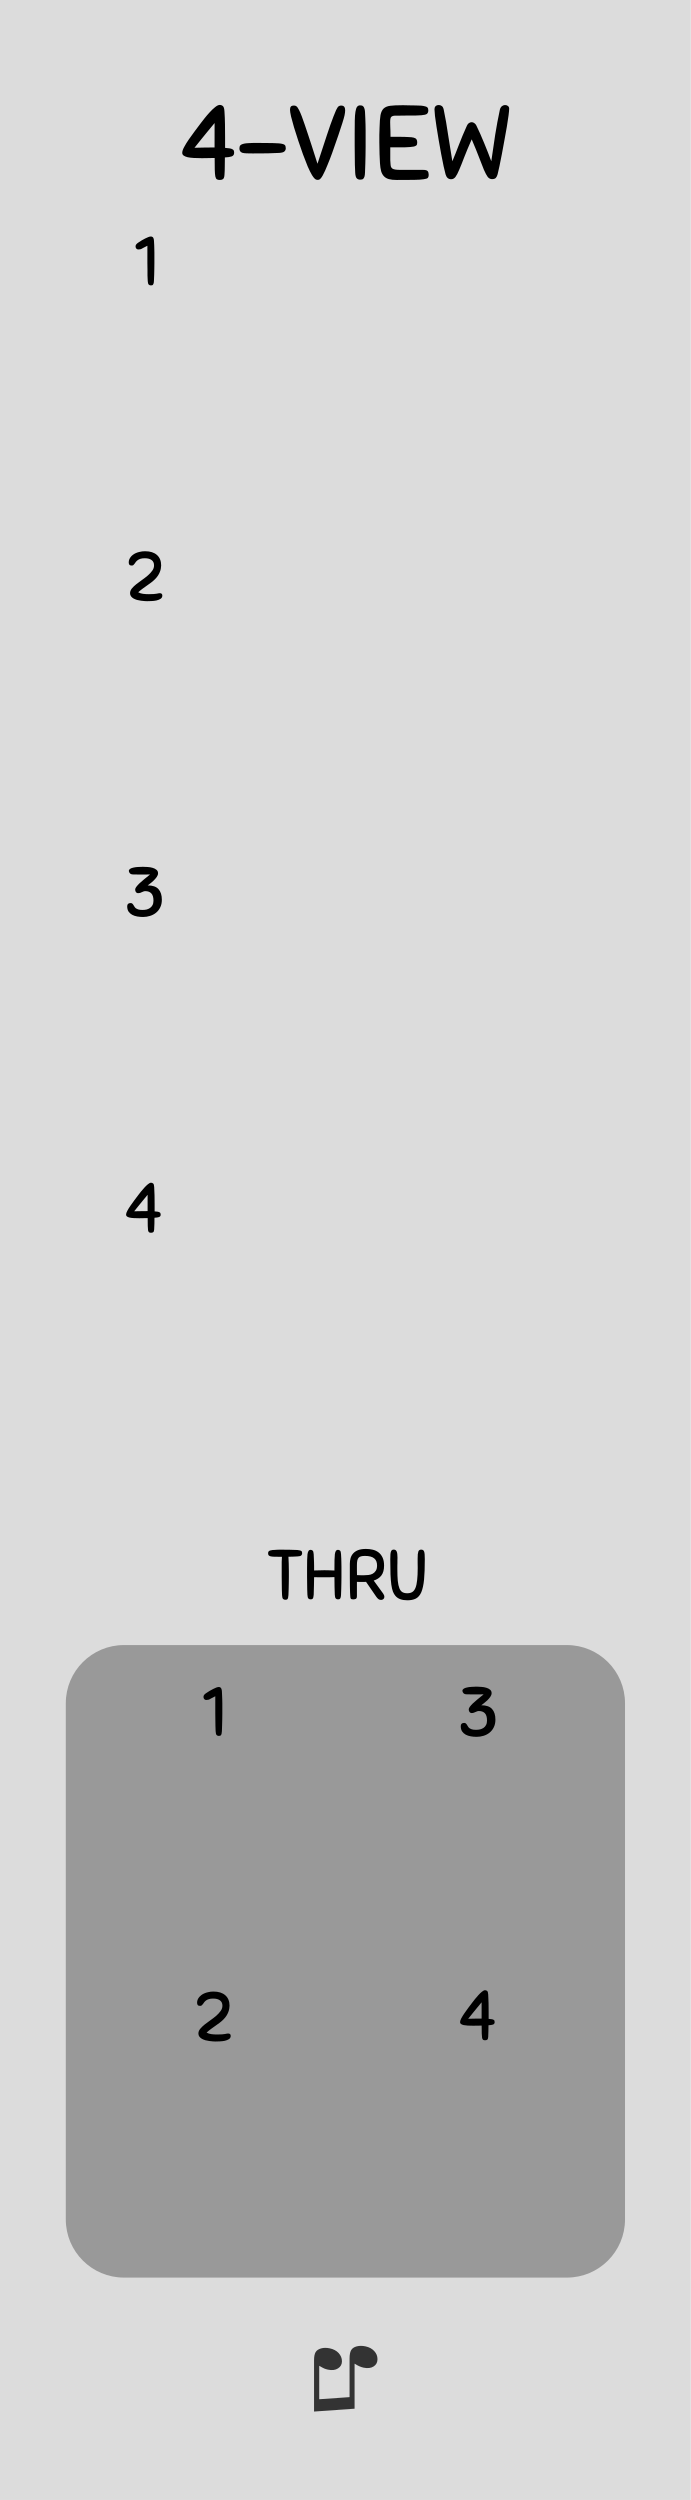
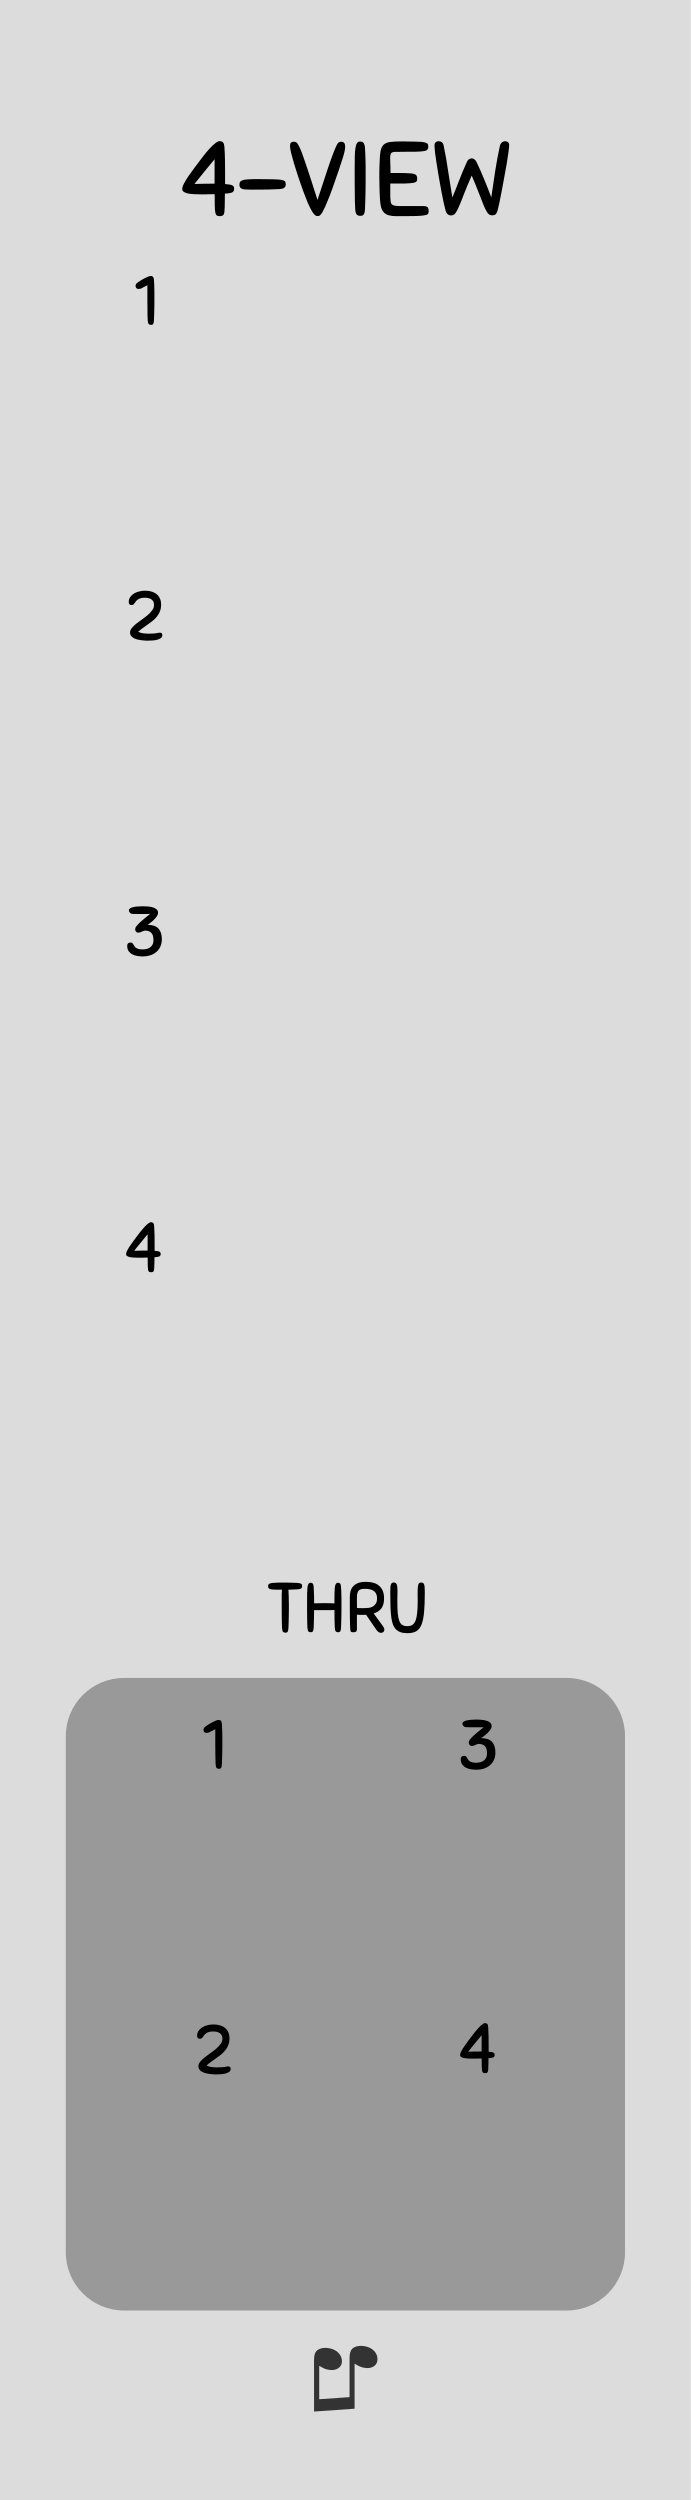
- <svg xmlns="http://www.w3.org/2000/svg" width="105" height="380" viewBox="0 0 27.781 100.542">
-   <path d="M0 0h27.781v100.541H0zm0 0" fill="#dcdcdc" />
-   <rect rx="2.34" ry="2.34" y="66.159" x="2.646" height="25.439" width="22.49" fill="#999" paint-order="stroke markers fill" />
-   <g style="line-height:1.25">
-     <path word-spacing="0" letter-spacing="0" font-weight="400" aria-label="♫" font-size="3.528" style="-inkscape-font-specification:'Arial, Normal';font-variant-ligatures:normal;font-variant-caps:normal;font-variant-numeric:normal;font-feature-settings:normal;text-align:start" d="M14.26 96.87l-1.63.115v-2.06q0-.23.065-.333.064-.104.22-.147.153-.043.347-.002.224.047.357.19.133.146.133.33 0 .186-.158.286-.157.103-.407.05-.082-.018-.144-.044-.063-.027-.205-.11v1.345l1.22-.085v-1.554q0-.225.065-.337.065-.11.225-.151.16-.04.35 0 .222.047.353.19.13.14.13.325 0 .195-.157.294-.155.1-.407.047-.16-.034-.357-.16z" font-family="Arial" fill="#333" />
+ <svg xmlns="http://www.w3.org/2000/svg" width="105" height="380" viewBox="0 0 27.781 100.542" version="1.1" id="svg50">
+   <defs id="defs54" />
+   <path d="M0 0h27.781v100.541H0zm0 0" fill="#dcdcdc" id="path2" />
+   <rect rx="2.34" ry="2.34" y="67.482" x="2.646" height="25.439" width="22.49" id="rect4" style="fill:#999999;paint-order:stroke markers fill" />
+   <g style="line-height:1.25" id="g8">
+     <path word-spacing="0" letter-spacing="0" font-weight="400" aria-label="♫" font-size="3.528" style="-inkscape-font-specification:'Arial, Normal';font-variant-ligatures:normal;font-variant-caps:normal;font-variant-numeric:normal;font-feature-settings:normal;text-align:start" d="M14.26 96.87l-1.63.115v-2.06q0-.23.065-.333.064-.104.22-.147.153-.043.347-.002.224.047.357.19.133.146.133.33 0 .186-.158.286-.157.103-.407.05-.082-.018-.144-.044-.063-.027-.205-.11v1.345l1.22-.085v-1.554q0-.225.065-.337.065-.11.225-.151.16-.04.35 0 .222.047.353.19.13.14.13.325 0 .195-.157.294-.155.1-.407.047-.16-.034-.357-.16z" font-family="Arial" fill="#333" id="path6" />
  </g>
-   <g style="line-height:1.25">
-     <path d="M9.044 6.332q-.004.161-.004.351 0 .191-.013.356-.009.127-.06.165-.046.034-.13.034-.077 0-.12-.03-.037-.025-.058-.114-.017-.093-.022-.267-.004-.177-.004-.474-.14 0-.267.005-.127.004-.245.004-.178 0-.326-.009-.144-.008-.25-.03-.1-.025-.16-.067-.056-.042-.056-.11 0-.093.077-.233.076-.144.19-.309t.241-.334l.242-.322q.05-.068.144-.186.097-.123.207-.242.11-.123.22-.21.11-.09.186-.09.072 0 .127.046.055.047.064.216.017.246.021.517.004.266.004.53v.418q.12.008.19.021.073.013.11.038.04.021.052.055.012.034.012.085 0 .106-.097.144-.097.034-.275.042zM8.63 4.948l-.318.385-.22.271q-.089.114-.156.195l-.115.144q.195-.009.398-.009.208-.004.41-.004zm2.583 1.202q-.196.01-.45.017-.254.004-.6.004-.145 0-.246-.004-.102-.004-.165-.02-.064-.022-.094-.065-.03-.042-.03-.118 0-.038.01-.068.008-.034.037-.06.03-.025.08-.042.056-.02.14-.03.064-.003.11-.008.051-.004.098-.004.047-.004.097-.004h.127q.23 0 .44.004.212 0 .44.013.103.008.158.025.055.013.084.038.03.026.034.06.01.033.01.076 0 .076-.056.127-.05.05-.225.06zm1.775.89q-.055.101-.102.147-.042.047-.11.047t-.118-.047q-.05-.046-.11-.144-.077-.127-.174-.35-.093-.225-.19-.488-.098-.267-.19-.55-.094-.284-.17-.534-.072-.25-.119-.436-.042-.19-.042-.27 0-.085.034-.128.034-.042.13-.042.056 0 .094.03.042.025.106.152.05.097.11.254t.123.347q.067.19.135.402l.136.415.127.398.11.343q.05-.157.114-.347l.131-.398.136-.415q.067-.21.135-.398l.127-.343q.06-.156.106-.258.06-.123.102-.152.046-.03.093-.03.097 0 .131.05.038.047.038.14 0 .085-.025.204-.026.118-.09.317-.058.195-.16.487l-.25.716q-.038.114-.089.237-.046.122-.097.24-.047.115-.093.221-.047.106-.09.182zm1.297-.094q-.008-.152-.013-.318 0-.165-.004-.355-.004-.19-.004-.41v-.5q0-.3.004-.513.004-.215.026-.35.02-.136.063-.2.047-.063.123-.063.038 0 .072.008.034.01.06.038.025.026.042.08.02.051.025.136l.013.271.008.237q.004.114.004.241v.644q0 .173-.004.343l-.008.343q-.005.173-.013.364-.004.101-.02.156-.018.055-.044.085-.025.03-.059.034-.034.008-.076.008-.076 0-.13-.05-.056-.055-.065-.229zm.996-.38q-.009-.137-.017-.369-.009-.233-.009-.479V5.43l.01-.309q.007-.313.037-.49.034-.178.127-.267.097-.09.27-.11.174-.022.462-.022h.09q.088 0 .21.005.123 0 .255.004l.224.008q.093.01.148.026.06.012.09.038.03.021.037.055.01.03.01.068 0 .097-.056.144-.055.042-.225.055-.084.008-.25.012h-.33q-.169 0-.304.004h-.17q-.11.005-.156.051-.043.043-.043.208l.004.186q.01.144.01.406h.35q.225 0 .364.01.144.003.22.024.081.021.11.068.03.047.03.123 0 .038-.008.072-.004.03-.034.055-.03.02-.085.038-.055.013-.156.021-.123.008-.233.013h-.568v.516l.01.144q.003.068.016.114.017.047.055.077.042.03.118.042.08.013.212.013h.91q.148 0 .187.055.038.055.038.148 0 .076-.034.118-.034.038-.165.055-.127.022-.386.026-.254.004-.702.004-.19 0-.314-.034-.122-.034-.198-.114-.077-.08-.115-.208-.034-.13-.046-.317zm3.5-1.517q.024-.059.075-.097.055-.038.114-.038.055 0 .106.038.051.034.08.093.162.33.318.716.157.38.284.724.072-.525.156-1.059.085-.533.19-1.02.014-.055.04-.089.024-.038.054-.055.03-.02.06-.03.033-.008.054-.008.072 0 .12.042.045.038.045.106 0 .076-.025.271-.025.19-.068.45-.042.253-.097.541-.05.287-.102.554-.05.267-.097.487-.047.22-.076.334-.026.098-.076.15-.05.045-.149.045-.1 0-.173-.089-.068-.093-.153-.288-.08-.194-.194-.495-.115-.305-.297-.728-.186.423-.304.728-.115.305-.2.5-.08.194-.152.288-.072.088-.17.088-.168 0-.224-.194-.033-.115-.08-.33-.047-.22-.097-.487l-.098-.55q-.05-.289-.089-.543-.038-.254-.063-.444-.02-.195-.02-.27 0-.073.045-.12.047-.046.132-.046.06 0 .114.038.055.034.08.144.102.487.178 1.02.08.534.17 1.06.13-.31.262-.658.131-.347.326-.779z" style="-inkscape-font-specification:'Sniglet, Normal';font-variant-ligatures:normal;font-variant-caps:normal;font-variant-numeric:normal;font-feature-settings:normal;text-align:start" aria-label="4-VIEW" font-weight="400" font-size="4.233" letter-spacing="0" word-spacing="0" font-family="Sniglet" />
+   <g style="line-height:1.25" id="g12" transform="translate(0,1.455708)">
+     <path d="M 9.044,6.332 Q 9.04,6.493 9.04,6.683 9.04,6.874 9.027,7.039 9.018,7.166 8.967,7.204 8.921,7.238 8.837,7.238 8.76,7.238 8.717,7.208 8.68,7.183 8.659,7.094 8.642,7.001 8.637,6.827 8.633,6.65 8.633,6.353 8.493,6.353 8.366,6.358 8.239,6.362 8.121,6.362 7.943,6.362 7.795,6.353 7.651,6.345 7.545,6.323 7.445,6.298 7.385,6.256 7.329,6.214 7.329,6.146 7.329,6.053 7.406,5.913 7.482,5.769 7.596,5.604 7.71,5.439 7.837,5.27 L 8.079,4.948 Q 8.129,4.88 8.223,4.762 8.32,4.639 8.43,4.52 8.54,4.397 8.65,4.31 8.76,4.22 8.836,4.22 q 0.072,0 0.127,0.046 0.055,0.047 0.064,0.216 0.017,0.246 0.021,0.517 0.004,0.266 0.004,0.53 v 0.418 q 0.12,0.008 0.19,0.021 0.073,0.013 0.11,0.038 0.04,0.021 0.052,0.055 0.012,0.034 0.012,0.085 0,0.106 -0.097,0.144 Q 9.222,6.324 9.044,6.332 Z M 8.63,4.948 8.312,5.333 8.092,5.604 Q 8.003,5.718 7.936,5.799 L 7.821,5.943 Q 8.016,5.934 8.219,5.934 8.427,5.93 8.629,5.93 Z m 2.583,1.202 q -0.196,0.01 -0.45,0.017 -0.254,0.004 -0.6,0.004 -0.145,0 -0.246,-0.004 Q 9.815,6.163 9.752,6.147 9.688,6.125 9.658,6.082 9.628,6.04 9.628,5.964 9.628,5.926 9.638,5.896 9.646,5.862 9.675,5.836 9.705,5.811 9.755,5.794 9.811,5.774 9.895,5.764 9.959,5.761 10.005,5.756 10.056,5.752 10.103,5.752 10.15,5.748 10.2,5.748 h 0.127 q 0.23,0 0.44,0.004 0.212,0 0.44,0.013 0.103,0.008 0.158,0.025 0.055,0.013 0.084,0.038 0.03,0.026 0.034,0.06 0.01,0.033 0.01,0.076 0,0.076 -0.056,0.127 -0.05,0.05 -0.225,0.06 z m 1.775,0.89 q -0.055,0.101 -0.102,0.147 -0.042,0.047 -0.11,0.047 -0.068,0 -0.118,-0.047 Q 12.608,7.141 12.548,7.043 12.471,6.916 12.374,6.693 12.281,6.468 12.184,6.205 12.086,5.938 11.994,5.655 11.9,5.371 11.824,5.121 11.752,4.871 11.705,4.685 q -0.042,-0.19 -0.042,-0.27 0,-0.085 0.034,-0.128 0.034,-0.042 0.13,-0.042 0.056,0 0.094,0.03 0.042,0.025 0.106,0.152 0.05,0.097 0.11,0.254 0.06,0.157 0.123,0.347 0.067,0.19 0.135,0.402 l 0.136,0.415 0.127,0.398 0.11,0.343 q 0.05,-0.157 0.114,-0.347 l 0.131,-0.398 0.136,-0.415 q 0.067,-0.21 0.135,-0.398 l 0.127,-0.343 q 0.06,-0.156 0.106,-0.258 0.06,-0.123 0.102,-0.152 0.046,-0.03 0.093,-0.03 0.097,0 0.131,0.05 0.038,0.047 0.038,0.14 0,0.085 -0.025,0.204 -0.026,0.118 -0.09,0.317 -0.058,0.195 -0.16,0.487 l -0.25,0.716 q -0.038,0.114 -0.089,0.237 -0.046,0.122 -0.097,0.24 -0.047,0.115 -0.093,0.221 -0.047,0.106 -0.09,0.182 z m 1.297,-0.094 q -0.008,-0.152 -0.013,-0.318 0,-0.165 -0.004,-0.355 -0.004,-0.19 -0.004,-0.41 v -0.5 q 0,-0.3 0.004,-0.513 0.004,-0.215 0.026,-0.35 0.02,-0.136 0.063,-0.2 0.047,-0.063 0.123,-0.063 0.038,0 0.072,0.008 0.034,0.01 0.06,0.038 0.025,0.026 0.042,0.08 0.02,0.051 0.025,0.136 L 14.692,4.77 14.7,5.007 q 0.004,0.114 0.004,0.241 v 0.644 q 0,0.173 -0.004,0.343 l -0.008,0.343 q -0.005,0.173 -0.013,0.364 -0.004,0.101 -0.02,0.156 -0.018,0.055 -0.044,0.085 -0.025,0.03 -0.059,0.034 -0.034,0.008 -0.076,0.008 -0.076,0 -0.13,-0.05 Q 14.294,7.12 14.285,6.946 Z m 0.996,-0.38 Q 15.272,6.429 15.264,6.197 15.255,5.964 15.255,5.718 V 5.43 l 0.01,-0.309 q 0.007,-0.313 0.037,-0.49 0.034,-0.178 0.127,-0.267 0.097,-0.09 0.27,-0.11 0.174,-0.022 0.462,-0.022 h 0.09 q 0.088,0 0.21,0.005 0.123,0 0.255,0.004 l 0.224,0.008 q 0.093,0.01 0.148,0.026 0.06,0.012 0.09,0.038 0.03,0.021 0.037,0.055 0.01,0.03 0.01,0.068 0,0.097 -0.056,0.144 -0.055,0.042 -0.225,0.055 -0.084,0.008 -0.25,0.012 h -0.33 q -0.169,0 -0.304,0.004 H 15.89 Q 15.78,4.656 15.734,4.702 15.691,4.745 15.691,4.91 l 0.004,0.186 q 0.01,0.144 0.01,0.406 h 0.35 q 0.225,0 0.364,0.01 0.144,0.003 0.22,0.024 0.081,0.021 0.11,0.068 0.03,0.047 0.03,0.123 0,0.038 -0.008,0.072 -0.004,0.03 -0.034,0.055 -0.03,0.02 -0.085,0.038 -0.055,0.013 -0.156,0.021 -0.123,0.008 -0.233,0.013 h -0.568 v 0.516 l 0.01,0.144 q 0.003,0.068 0.016,0.114 0.017,0.047 0.055,0.077 0.042,0.03 0.118,0.042 0.08,0.013 0.212,0.013 h 0.91 q 0.148,0 0.187,0.055 0.038,0.055 0.038,0.148 0,0.076 -0.034,0.118 -0.034,0.038 -0.165,0.055 -0.127,0.022 -0.386,0.026 -0.254,0.004 -0.702,0.004 -0.19,0 -0.314,-0.034 Q 15.518,7.17 15.442,7.09 15.365,7.01 15.327,6.882 15.293,6.752 15.281,6.565 Z m 3.5,-1.517 q 0.024,-0.059 0.075,-0.097 0.055,-0.038 0.114,-0.038 0.055,0 0.106,0.038 0.051,0.034 0.08,0.093 0.162,0.33 0.318,0.716 0.157,0.38 0.284,0.724 0.072,-0.525 0.156,-1.059 0.085,-0.533 0.19,-1.02 0.014,-0.055 0.04,-0.089 0.024,-0.038 0.054,-0.055 0.03,-0.02 0.06,-0.03 0.033,-0.008 0.054,-0.008 0.072,0 0.12,0.042 0.045,0.038 0.045,0.106 0,0.076 -0.025,0.271 -0.025,0.19 -0.068,0.45 -0.042,0.253 -0.097,0.541 -0.05,0.287 -0.102,0.554 -0.05,0.267 -0.097,0.487 -0.047,0.22 -0.076,0.334 -0.026,0.098 -0.076,0.15 -0.05,0.045 -0.149,0.045 -0.1,0 -0.173,-0.089 Q 19.546,7.022 19.461,6.827 19.381,6.633 19.267,6.332 19.152,6.027 18.97,5.604 q -0.186,0.423 -0.304,0.728 -0.115,0.305 -0.2,0.5 -0.08,0.194 -0.152,0.288 -0.072,0.088 -0.17,0.088 -0.168,0 -0.224,-0.194 Q 17.887,6.899 17.84,6.684 17.793,6.464 17.743,6.197 L 17.645,5.647 Q 17.595,5.358 17.556,5.104 17.518,4.85 17.493,4.66 q -0.02,-0.195 -0.02,-0.27 0,-0.073 0.045,-0.12 0.047,-0.046 0.132,-0.046 0.06,0 0.114,0.038 0.055,0.034 0.08,0.144 0.102,0.487 0.178,1.02 0.08,0.534 0.17,1.06 0.13,-0.31 0.262,-0.658 0.131,-0.347 0.326,-0.779 z" style="font-weight:400;font-size:4.233px;font-family:Sniglet;-inkscape-font-specification:'Sniglet, Normal';font-variant-ligatures:normal;font-variant-caps:normal;font-variant-numeric:normal;font-feature-settings:normal;text-align:start;letter-spacing:0;word-spacing:0" aria-label="4-VIEW" font-weight="400" font-size="4.233" letter-spacing="0" word-spacing="0" id="path10" />
  </g>
-   <g style="line-height:1.25">
-     <path d="M11.964 62.594q-.079.006-.169.009l-.195.005.006.144.006.133q.002.068.002.14.003.074.003.165v.245q0 .116-.003.235l-.005.234q-.003.118-.009.245-.003.068-.014.105-.008.036-.025.056-.017.02-.04.023-.022.005-.05.005-.05 0-.088-.034-.034-.036-.04-.152-.005-.102-.008-.214 0-.113-.003-.243t-.003-.28v-.606q.003-.116.01-.2h-.117q-.118 0-.203-.003-.082-.003-.136-.015-.053-.014-.079-.042-.022-.028-.022-.08 0-.024.005-.044.006-.023.026-.04.02-.02.054-.03.036-.012.093-.018l.096-.005.084-.006q.043-.003.088-.003h.104q.167 0 .313.003.15.003.317.01.067.007.104.018.037.009.056.026.02.017.023.04.006.022.006.05 0 .05-.037.085-.034.034-.15.04zm1.5 1.54l-.01-.318q-.004-.17-.004-.39-.09.004-.192.006h-.44q-.105 0-.186-.002l-.006.344q-.003.164-.01.358-.004.068-.015.105-.009.036-.026.056-.017.02-.04.023-.019.005-.047.005-.05 0-.085-.033-.034-.037-.04-.153-.005-.101-.008-.212 0-.11-.003-.237t-.003-.273v-.333q0-.2.003-.342.003-.144.014-.234.014-.09.043-.133.028-.042.08-.042.047 0 .083.03.037.032.043.145l.008.175.006.152q.003.074.003.153v.175q.211-.01.414-.01.1 0 .198.004l.206.008v-.081q0-.2.003-.342.003-.144.014-.234.014-.09.042-.133.03-.042.08-.042.047 0 .084.03.037.032.042.145l.01.18.004.159q.003.076.003.16v.429q0 .116-.003.229l-.005.229q-.003.115-.009.242-.002.068-.014.105-.008.036-.025.056-.017.02-.04.023-.02.005-.048.005-.05 0-.084-.034-.034-.036-.04-.152zm1.257-.518l-.082.005h-.178q-.048 0-.107-.005v.573q0 .09-.045.113-.042.02-.107.02-.034 0-.054-.006-.02-.003-.034-.014-.01-.014-.02-.04-.005-.025-.008-.07-.006-.051-.008-.147l-.006-.254q0-.155-.003-.375v-.523q0-.115.028-.223.03-.11.102-.191.073-.085.198-.136.127-.05.321-.05.14 0 .268.03.133.03.235.108.101.076.163.206t.062.324q0 .26-.112.404-.11.14-.305.2l.378.52q.05.067.05.138 0 .056-.039.087-.036.034-.093.034-.062 0-.107-.034-.045-.036-.085-.093zm.443-.658q0-.194-.118-.288-.116-.096-.37-.096-.093 0-.155.017-.062.015-.099.057-.037.042-.054.118-.014.074-.014.19v.19q0 .11.003.2.065.005.144.005h.152q.08 0 .167-.01.09-.01.166-.05.077-.042.127-.12.051-.077.051-.213zm1.211 1.4q-.32 0-.47-.175-.06-.068-.102-.172-.04-.107-.065-.277-.023-.17-.034-.417-.009-.251-.009-.61 0-.116.006-.19.005-.075.022-.117.017-.046.043-.063.028-.017.07-.017.082 0 .116.074.034.073.034.254 0 .062-.003.11v.099q0 .048-.003.107v.144q0 .282.017.468.02.187.065.3.045.11.121.155.08.045.195.045.122 0 .2-.048.082-.05.13-.167.048-.118.068-.313.023-.195.023-.485 0-.127-.003-.218v-.162q0-.105.006-.175.008-.07.022-.11.017-.043.045-.06.028-.017.07-.017.043 0 .071.017.03.017.046.06.016.042.022.118.006.074.006.192 0 .497-.03.819-.032.318-.11.505-.08.183-.219.257-.135.07-.35.07z" style="-inkscape-font-specification:'Sniglet, Normal';font-variant-ligatures:normal;font-variant-caps:normal;font-variant-numeric:normal;font-feature-settings:normal;text-align:start" aria-label="THRU" font-weight="400" font-size="2.822" letter-spacing="0" word-spacing="0" font-family="Sniglet" />
+   <g style="line-height:1.25" id="g16" transform="translate(0,1.323047)">
+     <path d="m 11.964,62.594 q -0.079,0.006 -0.169,0.009 l -0.195,0.005 0.006,0.144 0.006,0.133 q 0.002,0.068 0.002,0.14 0.003,0.074 0.003,0.165 v 0.245 q 0,0.116 -0.003,0.235 l -0.005,0.234 q -0.003,0.118 -0.009,0.245 -0.003,0.068 -0.014,0.105 -0.008,0.036 -0.025,0.056 -0.017,0.02 -0.04,0.023 -0.022,0.005 -0.05,0.005 -0.05,0 -0.088,-0.034 -0.034,-0.036 -0.04,-0.152 -0.005,-0.102 -0.008,-0.214 0,-0.113 -0.003,-0.243 -0.003,-0.13 -0.003,-0.28 v -0.606 q 0.003,-0.116 0.01,-0.2 h -0.117 q -0.118,0 -0.203,-0.003 -0.082,-0.003 -0.136,-0.015 -0.053,-0.014 -0.079,-0.042 -0.022,-0.028 -0.022,-0.08 0,-0.024 0.005,-0.044 0.006,-0.023 0.026,-0.04 0.02,-0.02 0.054,-0.03 0.036,-0.012 0.093,-0.018 l 0.096,-0.005 0.084,-0.006 q 0.043,-0.003 0.088,-0.003 h 0.104 q 0.167,0 0.313,0.003 0.15,0.003 0.317,0.01 0.067,0.007 0.104,0.018 0.037,0.009 0.056,0.026 0.02,0.017 0.023,0.04 0.006,0.022 0.006,0.05 0,0.05 -0.037,0.085 -0.034,0.034 -0.15,0.04 z m 1.5,1.54 -0.01,-0.318 q -0.004,-0.17 -0.004,-0.39 -0.09,0.004 -0.192,0.006 h -0.44 q -0.105,0 -0.186,-0.002 l -0.006,0.344 q -0.003,0.164 -0.01,0.358 -0.004,0.068 -0.015,0.105 -0.009,0.036 -0.026,0.056 -0.017,0.02 -0.04,0.023 -0.019,0.005 -0.047,0.005 -0.05,0 -0.085,-0.033 -0.034,-0.037 -0.04,-0.153 -0.005,-0.101 -0.008,-0.212 0,-0.11 -0.003,-0.237 -0.003,-0.127 -0.003,-0.273 V 63.08 q 0,-0.2 0.003,-0.342 0.003,-0.144 0.014,-0.234 0.014,-0.09 0.043,-0.133 0.028,-0.042 0.08,-0.042 0.047,0 0.083,0.03 0.037,0.032 0.043,0.145 l 0.008,0.175 0.006,0.152 q 0.003,0.074 0.003,0.153 v 0.175 q 0.211,-0.01 0.414,-0.01 0.1,0 0.198,0.004 l 0.206,0.008 V 63.08 q 0,-0.2 0.003,-0.342 0.003,-0.144 0.014,-0.234 0.014,-0.09 0.042,-0.133 0.03,-0.042 0.08,-0.042 0.047,0 0.084,0.03 0.037,0.032 0.042,0.145 l 0.01,0.18 0.004,0.159 q 0.003,0.076 0.003,0.16 v 0.429 q 0,0.116 -0.003,0.229 l -0.005,0.229 q -0.003,0.115 -0.009,0.242 -0.002,0.068 -0.014,0.105 -0.008,0.036 -0.025,0.056 -0.017,0.02 -0.04,0.023 -0.02,0.005 -0.048,0.005 -0.05,0 -0.084,-0.034 -0.034,-0.036 -0.04,-0.152 z m 1.257,-0.518 -0.082,0.005 h -0.178 q -0.048,0 -0.107,-0.005 v 0.573 q 0,0.09 -0.045,0.113 -0.042,0.02 -0.107,0.02 -0.034,0 -0.054,-0.006 -0.02,-0.003 -0.034,-0.014 -0.01,-0.014 -0.02,-0.04 -0.005,-0.025 -0.008,-0.07 -0.006,-0.051 -0.008,-0.147 l -0.006,-0.254 q 0,-0.155 -0.003,-0.375 v -0.523 q 0,-0.115 0.028,-0.223 0.03,-0.11 0.102,-0.191 0.073,-0.085 0.198,-0.136 0.127,-0.05 0.321,-0.05 0.14,0 0.268,0.03 0.133,0.03 0.235,0.108 0.101,0.076 0.163,0.206 0.062,0.13 0.062,0.324 0,0.26 -0.112,0.404 -0.11,0.14 -0.305,0.2 l 0.378,0.52 q 0.05,0.067 0.05,0.138 0,0.056 -0.039,0.087 -0.036,0.034 -0.093,0.034 -0.062,0 -0.107,-0.034 -0.045,-0.036 -0.085,-0.093 z m 0.443,-0.658 q 0,-0.194 -0.118,-0.288 -0.116,-0.096 -0.37,-0.096 -0.093,0 -0.155,0.017 -0.062,0.015 -0.099,0.057 -0.037,0.042 -0.054,0.118 -0.014,0.074 -0.014,0.19 v 0.19 q 0,0.11 0.003,0.2 0.065,0.005 0.144,0.005 h 0.152 q 0.08,0 0.167,-0.01 0.09,-0.01 0.166,-0.05 0.077,-0.042 0.127,-0.12 0.051,-0.077 0.051,-0.213 z m 1.211,1.4 q -0.32,0 -0.47,-0.175 -0.06,-0.068 -0.102,-0.172 -0.04,-0.107 -0.065,-0.277 -0.023,-0.17 -0.034,-0.417 -0.009,-0.251 -0.009,-0.61 0,-0.116 0.006,-0.19 0.005,-0.075 0.022,-0.117 0.017,-0.046 0.043,-0.063 0.028,-0.017 0.07,-0.017 0.082,0 0.116,0.074 0.034,0.073 0.034,0.254 0,0.062 -0.003,0.11 v 0.099 q 0,0.048 -0.003,0.107 v 0.144 q 0,0.282 0.017,0.468 0.02,0.187 0.065,0.3 0.045,0.11 0.121,0.155 0.08,0.045 0.195,0.045 0.122,0 0.2,-0.048 0.082,-0.05 0.13,-0.167 0.048,-0.118 0.068,-0.313 0.023,-0.195 0.023,-0.485 0,-0.127 -0.003,-0.218 v -0.162 q 0,-0.105 0.006,-0.175 0.008,-0.07 0.022,-0.11 0.017,-0.043 0.045,-0.06 0.028,-0.017 0.07,-0.017 0.043,0 0.071,0.017 0.03,0.017 0.046,0.06 0.016,0.042 0.022,0.118 0.006,0.074 0.006,0.192 0,0.497 -0.03,0.819 -0.032,0.318 -0.11,0.505 -0.08,0.183 -0.219,0.257 -0.135,0.07 -0.35,0.07 z" style="font-weight:400;font-size:2.822px;font-family:Sniglet;-inkscape-font-specification:'Sniglet, Normal';font-variant-ligatures:normal;font-variant-caps:normal;font-variant-numeric:normal;font-feature-settings:normal;text-align:start;letter-spacing:0;word-spacing:0" aria-label="THRU" font-weight="400" font-size="2.822" letter-spacing="0" word-spacing="0" id="path14" />
  </g>
-   <g style="line-height:1.25">
-     <path d="M5.941 11.292q-.006-.102-.01-.212v-.237q-.004-.127-.004-.273v-.686l-.17.087q-.07.045-.112.054-.04.008-.088.008-.042 0-.076-.036-.03-.037-.03-.088 0-.05.033-.087.036-.04.084-.07.062-.043.133-.086.073-.042.14-.076.07-.036.125-.056.06-.023.1-.023.02 0 .04.006.021.005.04.022.018.017.03.054.013.034.016.093l.01.178.004.15q.003.07.003.15v.425q0 .116-.003.23l-.005.227q-.003.116-.01.243-.002.068-.013.105-.01.036-.025.056-.017.02-.04.023-.02.005-.048.005-.05 0-.085-.034-.033-.036-.04-.152z" style="-inkscape-font-specification:'Sniglet, Normal';font-variant-ligatures:normal;font-variant-caps:normal;font-variant-numeric:normal;font-feature-settings:normal;text-align:start" font-size="2.822" aria-label="1" font-weight="400" letter-spacing="0" word-spacing="0" font-family="Sniglet" />
+   <g style="line-height:1.25" id="g20" transform="translate(0,1.587559)">
+     <path d="M 5.941,11.292 Q 5.935,11.19 5.931,11.08 V 10.843 Q 5.927,10.716 5.927,10.57 V 9.884 l -0.17,0.087 q -0.07,0.045 -0.112,0.054 -0.04,0.008 -0.088,0.008 -0.042,0 -0.076,-0.036 Q 5.451,9.96 5.451,9.909 5.451,9.859 5.484,9.822 5.52,9.782 5.568,9.752 5.63,9.709 5.701,9.666 5.774,9.624 5.841,9.59 5.911,9.554 5.966,9.534 q 0.06,-0.023 0.1,-0.023 0.02,0 0.04,0.006 0.021,0.005 0.04,0.022 0.018,0.017 0.03,0.054 0.013,0.034 0.016,0.093 l 0.01,0.178 0.004,0.15 q 0.003,0.07 0.003,0.15 v 0.425 q 0,0.116 -0.003,0.23 l -0.005,0.227 q -0.003,0.116 -0.01,0.243 -0.002,0.068 -0.013,0.105 -0.01,0.036 -0.025,0.056 -0.017,0.02 -0.04,0.023 -0.02,0.005 -0.048,0.005 -0.05,0 -0.085,-0.034 -0.033,-0.036 -0.04,-0.152 z" style="font-weight:400;font-size:2.822px;font-family:Sniglet;-inkscape-font-specification:'Sniglet, Normal';font-variant-ligatures:normal;font-variant-caps:normal;font-variant-numeric:normal;font-feature-settings:normal;text-align:start;letter-spacing:0;word-spacing:0" font-size="2.822" aria-label="1" font-weight="400" letter-spacing="0" word-spacing="0" id="path18" />
  </g>
-   <g style="line-height:1.25">
-     <path d="M5.82 22.451q-.102 0-.17.022-.067.02-.112.054t-.074.07l-.05.071q-.023.034-.05.057-.027.02-.066.02-.068 0-.096-.034-.025-.037-.025-.096 0-.125.093-.232.028-.034.076-.07.05-.04.118-.07.071-.032.161-.05.093-.024.21-.024.307 0 .476.15.17.15.17.42 0 .053-.012.118-.008.065-.037.136-.025.07-.073.146-.048.077-.127.156-.07.07-.15.13-.079.06-.163.118l-.178.127q-.09.065-.183.15.09.048.194.062.105.014.235.014.12 0 .194-.006.074-.005.12-.014l.07-.014q.025-.006.053-.006.104 0 .104.096 0 .085-.07.13t-.17.068q-.098.02-.203.023-.104.005-.172.005-.037 0-.104-.005-.065-.003-.14-.015-.078-.01-.157-.03-.076-.023-.14-.057-.063-.037-.102-.088-.04-.053-.04-.127 0-.098.07-.186.074-.09.181-.175.108-.087.232-.172.124-.087.231-.178.107-.093.178-.192.073-.098.073-.214 0-.144-.098-.215-.096-.073-.277-.073z" style="-inkscape-font-specification:'Sniglet, Normal';font-variant-ligatures:normal;font-variant-caps:normal;font-variant-numeric:normal;font-feature-settings:normal;text-align:start" font-size="2.822" aria-label="2" font-weight="400" letter-spacing="0" word-spacing="0" font-family="Sniglet" />
+   <g style="line-height:1.25" id="g24" transform="translate(0,1.587559)">
+     <path d="m 5.82,22.451 q -0.102,0 -0.17,0.022 -0.067,0.02 -0.112,0.054 -0.045,0.034 -0.074,0.07 l -0.05,0.071 q -0.023,0.034 -0.05,0.057 -0.027,0.02 -0.066,0.02 -0.068,0 -0.096,-0.034 -0.025,-0.037 -0.025,-0.096 0,-0.125 0.093,-0.232 0.028,-0.034 0.076,-0.07 0.05,-0.04 0.118,-0.07 0.071,-0.032 0.161,-0.05 0.093,-0.024 0.21,-0.024 0.307,0 0.476,0.15 0.17,0.15 0.17,0.42 0,0.053 -0.012,0.118 -0.008,0.065 -0.037,0.136 -0.025,0.07 -0.073,0.146 -0.048,0.077 -0.127,0.156 -0.07,0.07 -0.15,0.13 -0.079,0.06 -0.163,0.118 L 5.741,23.67 q -0.09,0.065 -0.183,0.15 0.09,0.048 0.194,0.062 0.105,0.014 0.235,0.014 0.12,0 0.194,-0.006 0.074,-0.005 0.12,-0.014 l 0.07,-0.014 q 0.025,-0.006 0.053,-0.006 0.104,0 0.104,0.096 0,0.085 -0.07,0.13 -0.07,0.045 -0.17,0.068 -0.098,0.02 -0.203,0.023 -0.104,0.005 -0.172,0.005 -0.037,0 -0.104,-0.005 Q 5.744,24.17 5.669,24.158 5.591,24.148 5.512,24.128 5.436,24.105 5.372,24.071 5.309,24.034 5.27,23.983 5.23,23.93 5.23,23.856 5.23,23.758 5.3,23.67 5.374,23.58 5.481,23.495 5.589,23.408 5.713,23.323 5.837,23.236 5.944,23.145 6.051,23.052 6.122,22.953 6.195,22.855 6.195,22.739 6.195,22.595 6.097,22.524 6.001,22.451 5.82,22.451 Z" style="font-weight:400;font-size:2.822px;font-family:Sniglet;-inkscape-font-specification:'Sniglet, Normal';font-variant-ligatures:normal;font-variant-caps:normal;font-variant-numeric:normal;font-feature-settings:normal;text-align:start;letter-spacing:0;word-spacing:0" font-size="2.822" aria-label="2" font-weight="400" letter-spacing="0" word-spacing="0" id="path22" />
  </g>
-   <g style="line-height:1.25">
-     <path d="M5.357 35.167q-.09 0-.132-.045-.043-.048-.043-.096 0-.05.048-.082.048-.033.127-.05.08-.02.18-.026.103-.008.207-.008.087 0 .195.008.107.006.2.034.093.026.155.08.062.05.062.14 0 .07-.053.147-.054.076-.124.144-.07.068-.142.121l-.098.074q.3 0 .434.15.136.15.136.428 0 .175-.065.305-.062.13-.17.217-.104.085-.242.127-.136.043-.28.043-.118 0-.234-.02-.113-.02-.203-.068-.09-.05-.147-.132-.053-.085-.053-.21 0-.13.14-.13.043 0 .066.023.025.02.042.051.02.028.04.065.02.037.056.068.04.028.102.05.064.02.17.02.081 0 .16-.016.08-.02.141-.063.062-.042.1-.112.04-.074.04-.18 0-.21-.089-.297-.085-.088-.24-.088-.04 0-.074.014-.034.012-.067.028l-.07.03q-.038.01-.083.01-.045 0-.08-.04-.033-.042-.033-.107 0-.045.043-.104.045-.06.12-.136.08-.076.19-.166.11-.093.246-.2h-.068l-.076.002h-.347q-.102-.003-.187-.003z" style="-inkscape-font-specification:'Sniglet, Normal';font-variant-ligatures:normal;font-variant-caps:normal;font-variant-numeric:normal;font-feature-settings:normal;text-align:start" font-size="2.822" aria-label="3" font-weight="400" letter-spacing="0" word-spacing="0" font-family="Sniglet" />
+   <g style="line-height:1.25" id="g28" transform="translate(0,1.587559)">
+     <path d="m 5.357,35.167 q -0.09,0 -0.132,-0.045 -0.043,-0.048 -0.043,-0.096 0,-0.05 0.048,-0.082 0.048,-0.033 0.127,-0.05 0.08,-0.02 0.18,-0.026 0.103,-0.008 0.207,-0.008 0.087,0 0.195,0.008 0.107,0.006 0.2,0.034 0.093,0.026 0.155,0.08 0.062,0.05 0.062,0.14 0,0.07 -0.053,0.147 -0.054,0.076 -0.124,0.144 -0.07,0.068 -0.142,0.121 l -0.098,0.074 q 0.3,0 0.434,0.15 0.136,0.15 0.136,0.428 0,0.175 -0.065,0.305 -0.062,0.13 -0.17,0.217 -0.104,0.085 -0.242,0.127 -0.136,0.043 -0.28,0.043 -0.118,0 -0.234,-0.02 -0.113,-0.02 -0.203,-0.068 -0.09,-0.05 -0.147,-0.132 -0.053,-0.085 -0.053,-0.21 0,-0.13 0.14,-0.13 0.043,0 0.066,0.023 0.025,0.02 0.042,0.051 0.02,0.028 0.04,0.065 0.02,0.037 0.056,0.068 0.04,0.028 0.102,0.05 0.064,0.02 0.17,0.02 0.081,0 0.16,-0.016 0.08,-0.02 0.141,-0.063 0.062,-0.042 0.1,-0.112 0.04,-0.074 0.04,-0.18 0,-0.21 -0.089,-0.297 -0.085,-0.088 -0.24,-0.088 -0.04,0 -0.074,0.014 -0.034,0.012 -0.067,0.028 l -0.07,0.03 q -0.038,0.01 -0.083,0.01 -0.045,0 -0.08,-0.04 -0.033,-0.042 -0.033,-0.107 0,-0.045 0.043,-0.104 0.045,-0.06 0.12,-0.136 0.08,-0.076 0.19,-0.166 0.11,-0.093 0.246,-0.2 H 5.967 L 5.891,35.17 H 5.544 Q 5.442,35.167 5.357,35.167 Z" style="font-weight:400;font-size:2.822px;font-family:Sniglet;-inkscape-font-specification:'Sniglet, Normal';font-variant-ligatures:normal;font-variant-caps:normal;font-variant-numeric:normal;font-feature-settings:normal;text-align:start;letter-spacing:0;word-spacing:0" font-size="2.822" aria-label="3" font-weight="400" letter-spacing="0" word-spacing="0" id="path26" />
  </g>
-   <g style="line-height:1.25">
-     <path d="M6.212 48.974q-.002.107-.002.234t-.01.237q-.004.085-.04.11-.03.023-.086.023-.05 0-.08-.02-.024-.017-.04-.076-.01-.062-.012-.178-.003-.118-.003-.316-.093 0-.178.003-.085.003-.164.003-.118 0-.217-.006-.096-.005-.166-.02-.068-.017-.108-.045-.036-.028-.036-.073 0-.062.05-.155.05-.096.127-.206.077-.11.16-.223l.162-.215.096-.124q.065-.082.138-.16.074-.083.147-.142.073-.06.124-.06.048 0 .085.032.037.03.042.144.012.163.014.344.003.178.003.353v.28q.08.005.127.013.048.01.074.026.025.014.033.036.01.023.01.057 0 .07-.066.096-.065.022-.183.028zm-.276-.923l-.212.257-.146.18q-.06.077-.105.13l-.076.096q.13-.005.265-.005.14-.003.274-.003z" style="-inkscape-font-specification:'Sniglet, Normal';font-variant-ligatures:normal;font-variant-caps:normal;font-variant-numeric:normal;font-feature-settings:normal;text-align:start" font-size="2.822" aria-label="4" font-weight="400" letter-spacing="0" word-spacing="0" font-family="Sniglet" />
+   <g style="line-height:1.25" id="g32" transform="translate(0,1.587559)">
+     <path d="m 6.212,48.974 q -0.002,0.107 -0.002,0.234 0,0.127 -0.01,0.237 -0.004,0.085 -0.04,0.11 -0.03,0.023 -0.086,0.023 -0.05,0 -0.08,-0.02 Q 5.97,49.541 5.954,49.482 5.944,49.42 5.942,49.304 5.939,49.186 5.939,48.988 q -0.093,0 -0.178,0.003 -0.085,0.003 -0.164,0.003 -0.118,0 -0.217,-0.006 Q 5.284,48.983 5.214,48.968 5.146,48.951 5.106,48.923 5.07,48.895 5.07,48.85 q 0,-0.062 0.05,-0.155 0.05,-0.096 0.127,-0.206 0.077,-0.11 0.16,-0.223 l 0.162,-0.215 0.096,-0.124 q 0.065,-0.082 0.138,-0.16 0.074,-0.083 0.147,-0.142 0.073,-0.06 0.124,-0.06 0.048,0 0.085,0.032 0.037,0.03 0.042,0.144 0.012,0.163 0.014,0.344 0.003,0.178 0.003,0.353 v 0.28 q 0.08,0.005 0.127,0.013 0.048,0.01 0.074,0.026 0.025,0.014 0.033,0.036 0.01,0.023 0.01,0.057 0,0.07 -0.066,0.096 -0.065,0.022 -0.183,0.028 z m -0.276,-0.923 -0.212,0.257 -0.146,0.18 q -0.06,0.077 -0.105,0.13 l -0.076,0.096 q 0.13,-0.005 0.265,-0.005 0.14,-0.003 0.274,-0.003 z" style="font-weight:400;font-size:2.822px;font-family:Sniglet;-inkscape-font-specification:'Sniglet, Normal';font-variant-ligatures:normal;font-variant-caps:normal;font-variant-numeric:normal;font-feature-settings:normal;text-align:start;letter-spacing:0;word-spacing:0" font-size="2.822" aria-label="4" font-weight="400" letter-spacing="0" word-spacing="0" id="path30" />
  </g>
-   <g style="line-height:1.25">
-     <path d="M8.672 69.626q-.005-.101-.008-.211 0-.11-.003-.237t-.003-.274v-.686l-.17.088q-.07.045-.112.053-.04.009-.087.009-.043 0-.076-.037-.03-.036-.03-.087t.032-.088q.037-.04.085-.07.062-.043.133-.085.073-.042.14-.076.07-.037.125-.057.06-.022.1-.022.02 0 .04.005.021.006.038.023.02.017.03.054.015.033.018.093l.008.178.006.15q.003.07.003.149v.426q0 .116-.003.228l-.006.23-.008.242q-.003.067-.014.104-.01.037-.026.057-.017.02-.04.022-.02.006-.047.006-.05 0-.085-.034-.034-.037-.04-.152z" style="-inkscape-font-specification:'Sniglet, Normal';font-variant-ligatures:normal;font-variant-caps:normal;font-variant-numeric:normal;font-feature-settings:normal;text-align:start" font-size="2.822" aria-label="1" font-weight="400" letter-spacing="0" word-spacing="0" font-family="Sniglet" />
+   <g style="line-height:1.25" id="g36" transform="translate(0,1.323047)">
+     <path d="m 8.672,69.626 q -0.005,-0.101 -0.008,-0.211 0,-0.11 -0.003,-0.237 -0.003,-0.127 -0.003,-0.274 v -0.686 l -0.17,0.088 q -0.07,0.045 -0.112,0.053 -0.04,0.009 -0.087,0.009 -0.043,0 -0.076,-0.037 -0.03,-0.036 -0.03,-0.087 0,-0.051 0.032,-0.088 0.037,-0.04 0.085,-0.07 0.062,-0.043 0.133,-0.085 0.073,-0.042 0.14,-0.076 0.07,-0.037 0.125,-0.057 0.06,-0.022 0.1,-0.022 0.02,0 0.04,0.005 0.021,0.006 0.038,0.023 0.02,0.017 0.03,0.054 0.015,0.033 0.018,0.093 l 0.008,0.178 0.006,0.15 q 0.003,0.07 0.003,0.149 v 0.426 q 0,0.116 -0.003,0.228 l -0.006,0.23 -0.008,0.242 q -0.003,0.067 -0.014,0.104 -0.01,0.037 -0.026,0.057 -0.017,0.02 -0.04,0.022 -0.02,0.006 -0.047,0.006 -0.05,0 -0.085,-0.034 -0.034,-0.037 -0.04,-0.152 z" style="font-weight:400;font-size:2.822px;font-family:Sniglet;-inkscape-font-specification:'Sniglet, Normal';font-variant-ligatures:normal;font-variant-caps:normal;font-variant-numeric:normal;font-feature-settings:normal;text-align:start;letter-spacing:0;word-spacing:0" font-size="2.822" aria-label="1" font-weight="400" letter-spacing="0" word-spacing="0" id="path34" />
  </g>
-   <g style="line-height:1.25">
-     <path d="M8.57 80.376q-.1 0-.17.022-.068.02-.113.054t-.073.07l-.05.071q-.023.034-.052.057-.025.02-.065.02-.067 0-.096-.034-.025-.037-.025-.096 0-.125.093-.232.028-.034.076-.07.051-.04.12-.07.07-.032.16-.05.093-.024.21-.024.306 0 .476.15.17.15.17.42 0 .053-.012.118-.009.065-.037.136-.025.07-.073.146-.048.077-.127.156-.07.07-.15.13-.08.06-.164.118l-.178.127q-.09.065-.183.15.09.048.195.062.104.014.234.014.121 0 .195-.006.073-.005.118-.014l.07-.014q.026-.006.054-.006.105 0 .105.096 0 .085-.07.13t-.17.068q-.099.02-.203.023-.105.005-.172.005-.037 0-.105-.005-.065-.003-.14-.015-.077-.01-.156-.03-.076-.023-.14-.057-.063-.037-.103-.088-.04-.053-.04-.127 0-.098.071-.186.074-.09.18-.175.108-.087.232-.172.124-.087.232-.178.107-.093.177-.192.074-.098.074-.214 0-.144-.099-.215-.096-.073-.277-.073z" style="-inkscape-font-specification:'Sniglet, Normal';font-variant-ligatures:normal;font-variant-caps:normal;font-variant-numeric:normal;font-feature-settings:normal;text-align:start" font-size="2.822" aria-label="2" font-weight="400" letter-spacing="0" word-spacing="0" font-family="Sniglet" />
+   <g style="line-height:1.25" id="g40" transform="translate(0,1.323047)">
+     <path d="m 8.57,80.376 q -0.1,0 -0.17,0.022 -0.068,0.02 -0.113,0.054 -0.045,0.034 -0.073,0.07 l -0.05,0.071 Q 8.141,80.627 8.112,80.65 8.087,80.67 8.047,80.67 7.98,80.67 7.951,80.636 7.926,80.599 7.926,80.54 q 0,-0.125 0.093,-0.232 0.028,-0.034 0.076,-0.07 0.051,-0.04 0.12,-0.07 0.07,-0.032 0.16,-0.05 0.093,-0.024 0.21,-0.024 0.306,0 0.476,0.15 0.17,0.15 0.17,0.42 0,0.053 -0.012,0.118 -0.009,0.065 -0.037,0.136 -0.025,0.07 -0.073,0.146 -0.048,0.077 -0.127,0.156 -0.07,0.07 -0.15,0.13 -0.08,0.06 -0.164,0.118 L 8.49,81.595 q -0.09,0.065 -0.183,0.15 0.09,0.048 0.195,0.062 0.104,0.014 0.234,0.014 0.121,0 0.195,-0.006 0.073,-0.005 0.118,-0.014 l 0.07,-0.014 q 0.026,-0.006 0.054,-0.006 0.105,0 0.105,0.096 0,0.085 -0.07,0.13 -0.07,0.045 -0.17,0.068 -0.099,0.02 -0.203,0.023 -0.105,0.005 -0.172,0.005 -0.037,0 -0.105,-0.005 Q 8.493,82.095 8.418,82.083 8.341,82.073 8.262,82.053 8.186,82.03 8.122,81.996 8.059,81.959 8.019,81.908 7.979,81.855 7.979,81.781 7.979,81.683 8.05,81.595 8.124,81.505 8.23,81.42 8.338,81.333 8.462,81.248 8.586,81.161 8.694,81.07 8.801,80.977 8.871,80.878 8.945,80.78 8.945,80.664 8.945,80.52 8.846,80.449 8.75,80.376 8.569,80.376 Z" style="font-weight:400;font-size:2.822px;font-family:Sniglet;-inkscape-font-specification:'Sniglet, Normal';font-variant-ligatures:normal;font-variant-caps:normal;font-variant-numeric:normal;font-feature-settings:normal;text-align:start;letter-spacing:0;word-spacing:0" font-size="2.822" aria-label="2" font-weight="400" letter-spacing="0" word-spacing="0" id="path38" />
  </g>
-   <g style="line-height:1.25">
-     <path d="M18.772 68.14q-.09 0-.132-.045-.043-.048-.043-.096 0-.05.048-.082.048-.034.127-.05.08-.02.18-.026.103-.01.207-.01.087 0 .195.01.107.006.2.034.093.025.155.079.062.05.062.14 0 .07-.053.148-.054.076-.124.144-.071.067-.142.12l-.098.074q.299 0 .434.15.136.15.136.429 0 .175-.065.305-.062.13-.17.217-.104.085-.242.127-.136.042-.28.042-.118 0-.234-.02-.113-.02-.203-.067-.09-.05-.147-.133-.053-.084-.053-.21 0-.13.14-.13.043 0 .066.024.025.02.042.05.02.029.04.066.02.037.056.068.04.028.102.05.064.02.169.02.082 0 .16-.017.08-.02.142-.062.062-.042.099-.113.04-.073.04-.18 0-.21-.088-.297-.085-.087-.24-.087-.04 0-.074.014-.034.01-.067.028l-.07.028q-.038.012-.083.012-.045 0-.079-.04-.034-.042-.034-.107 0-.045.043-.105.045-.06.121-.135.079-.076.19-.166.11-.094.245-.2h-.068l-.076.002h-.347q-.102-.003-.187-.003z" style="-inkscape-font-specification:'Sniglet, Normal';font-variant-ligatures:normal;font-variant-caps:normal;font-variant-numeric:normal;font-feature-settings:normal;text-align:start" font-size="2.822" aria-label="3" font-weight="400" letter-spacing="0" word-spacing="0" font-family="Sniglet" />
+   <g style="line-height:1.25" id="g44" transform="translate(0,1.323047)">
+     <path d="m 18.772,68.14 q -0.09,0 -0.132,-0.045 -0.043,-0.048 -0.043,-0.096 0,-0.05 0.048,-0.082 0.048,-0.034 0.127,-0.05 0.08,-0.02 0.18,-0.026 0.103,-0.01 0.207,-0.01 0.087,0 0.195,0.01 0.107,0.006 0.2,0.034 0.093,0.025 0.155,0.079 0.062,0.05 0.062,0.14 0,0.07 -0.053,0.148 -0.054,0.076 -0.124,0.144 -0.071,0.067 -0.142,0.12 l -0.098,0.074 q 0.299,0 0.434,0.15 0.136,0.15 0.136,0.429 0,0.175 -0.065,0.305 -0.062,0.13 -0.17,0.217 -0.104,0.085 -0.242,0.127 -0.136,0.042 -0.28,0.042 -0.118,0 -0.234,-0.02 -0.113,-0.02 -0.203,-0.067 -0.09,-0.05 -0.147,-0.133 -0.053,-0.084 -0.053,-0.21 0,-0.13 0.14,-0.13 0.043,0 0.066,0.024 0.025,0.02 0.042,0.05 0.02,0.029 0.04,0.066 0.02,0.037 0.056,0.068 0.04,0.028 0.102,0.05 0.064,0.02 0.169,0.02 0.082,0 0.16,-0.017 0.08,-0.02 0.142,-0.062 0.062,-0.042 0.099,-0.113 0.04,-0.073 0.04,-0.18 0,-0.21 -0.088,-0.297 -0.085,-0.087 -0.24,-0.087 -0.04,0 -0.074,0.014 -0.034,0.01 -0.067,0.028 l -0.07,0.028 q -0.038,0.012 -0.083,0.012 -0.045,0 -0.079,-0.04 -0.034,-0.042 -0.034,-0.107 0,-0.045 0.043,-0.105 0.045,-0.06 0.121,-0.135 0.079,-0.076 0.19,-0.166 0.11,-0.094 0.245,-0.2 h -0.068 l -0.076,0.002 H 18.959 Q 18.857,68.14 18.772,68.14 Z" style="font-weight:400;font-size:2.822px;font-family:Sniglet;-inkscape-font-specification:'Sniglet, Normal';font-variant-ligatures:normal;font-variant-caps:normal;font-variant-numeric:normal;font-feature-settings:normal;text-align:start;letter-spacing:0;word-spacing:0" font-size="2.822" aria-label="3" font-weight="400" letter-spacing="0" word-spacing="0" id="path42" />
  </g>
-   <g style="line-height:1.25">
-     <path d="M19.645 81.449q-.003.107-.003.234t-.008.237q-.006.085-.04.11-.03.023-.087.023-.051 0-.08-.02-.025-.017-.039-.076-.011-.062-.014-.178-.003-.12-.003-.316-.093 0-.177.003l-.164.002q-.119 0-.217-.005-.096-.006-.167-.02-.068-.017-.107-.045-.037-.028-.037-.073 0-.063.05-.156.052-.096.128-.206.076-.11.16-.223l.162-.214.096-.124q.065-.082.138-.161.073-.082.147-.141.073-.06.124-.06.048 0 .085.03.036.033.042.145.011.164.014.345.003.178.003.352v.28q.079.005.127.014.048.009.073.025.026.015.034.037.008.023.008.057 0 .07-.064.096-.065.022-.184.028zm-.276-.923l-.212.257-.147.18q-.06.077-.104.13l-.077.096q.13-.006.266-.006l.274-.002z" style="-inkscape-font-specification:'Sniglet, Normal';font-variant-ligatures:normal;font-variant-caps:normal;font-variant-numeric:normal;font-feature-settings:normal;text-align:start" font-size="2.822" aria-label="4" font-weight="400" letter-spacing="0" word-spacing="0" font-family="Sniglet" />
+   <g style="line-height:1.25" id="g48" transform="translate(0,1.323047)">
+     <path d="m 19.645,81.449 q -0.003,0.107 -0.003,0.234 0,0.127 -0.008,0.237 -0.006,0.085 -0.04,0.11 -0.03,0.023 -0.087,0.023 -0.051,0 -0.08,-0.02 -0.025,-0.017 -0.039,-0.076 -0.011,-0.062 -0.014,-0.178 -0.003,-0.12 -0.003,-0.316 -0.093,0 -0.177,0.003 l -0.164,0.002 q -0.119,0 -0.217,-0.005 -0.096,-0.006 -0.167,-0.02 -0.068,-0.017 -0.107,-0.045 -0.037,-0.028 -0.037,-0.073 0,-0.063 0.05,-0.156 0.052,-0.096 0.128,-0.206 0.076,-0.11 0.16,-0.223 l 0.162,-0.214 0.096,-0.124 q 0.065,-0.082 0.138,-0.161 0.073,-0.082 0.147,-0.141 0.073,-0.06 0.124,-0.06 0.048,0 0.085,0.03 0.036,0.033 0.042,0.145 0.011,0.164 0.014,0.345 0.003,0.178 0.003,0.352 v 0.28 q 0.079,0.005 0.127,0.014 0.048,0.009 0.073,0.025 0.026,0.015 0.034,0.037 0.008,0.023 0.008,0.057 0,0.07 -0.064,0.096 -0.065,0.022 -0.184,0.028 z m -0.276,-0.923 -0.212,0.257 -0.147,0.18 q -0.06,0.077 -0.104,0.13 l -0.077,0.096 q 0.13,-0.006 0.266,-0.006 l 0.274,-0.002 z" style="font-weight:400;font-size:2.822px;font-family:Sniglet;-inkscape-font-specification:'Sniglet, Normal';font-variant-ligatures:normal;font-variant-caps:normal;font-variant-numeric:normal;font-feature-settings:normal;text-align:start;letter-spacing:0;word-spacing:0" font-size="2.822" aria-label="4" font-weight="400" letter-spacing="0" word-spacing="0" id="path46" />
  </g>
</svg>
